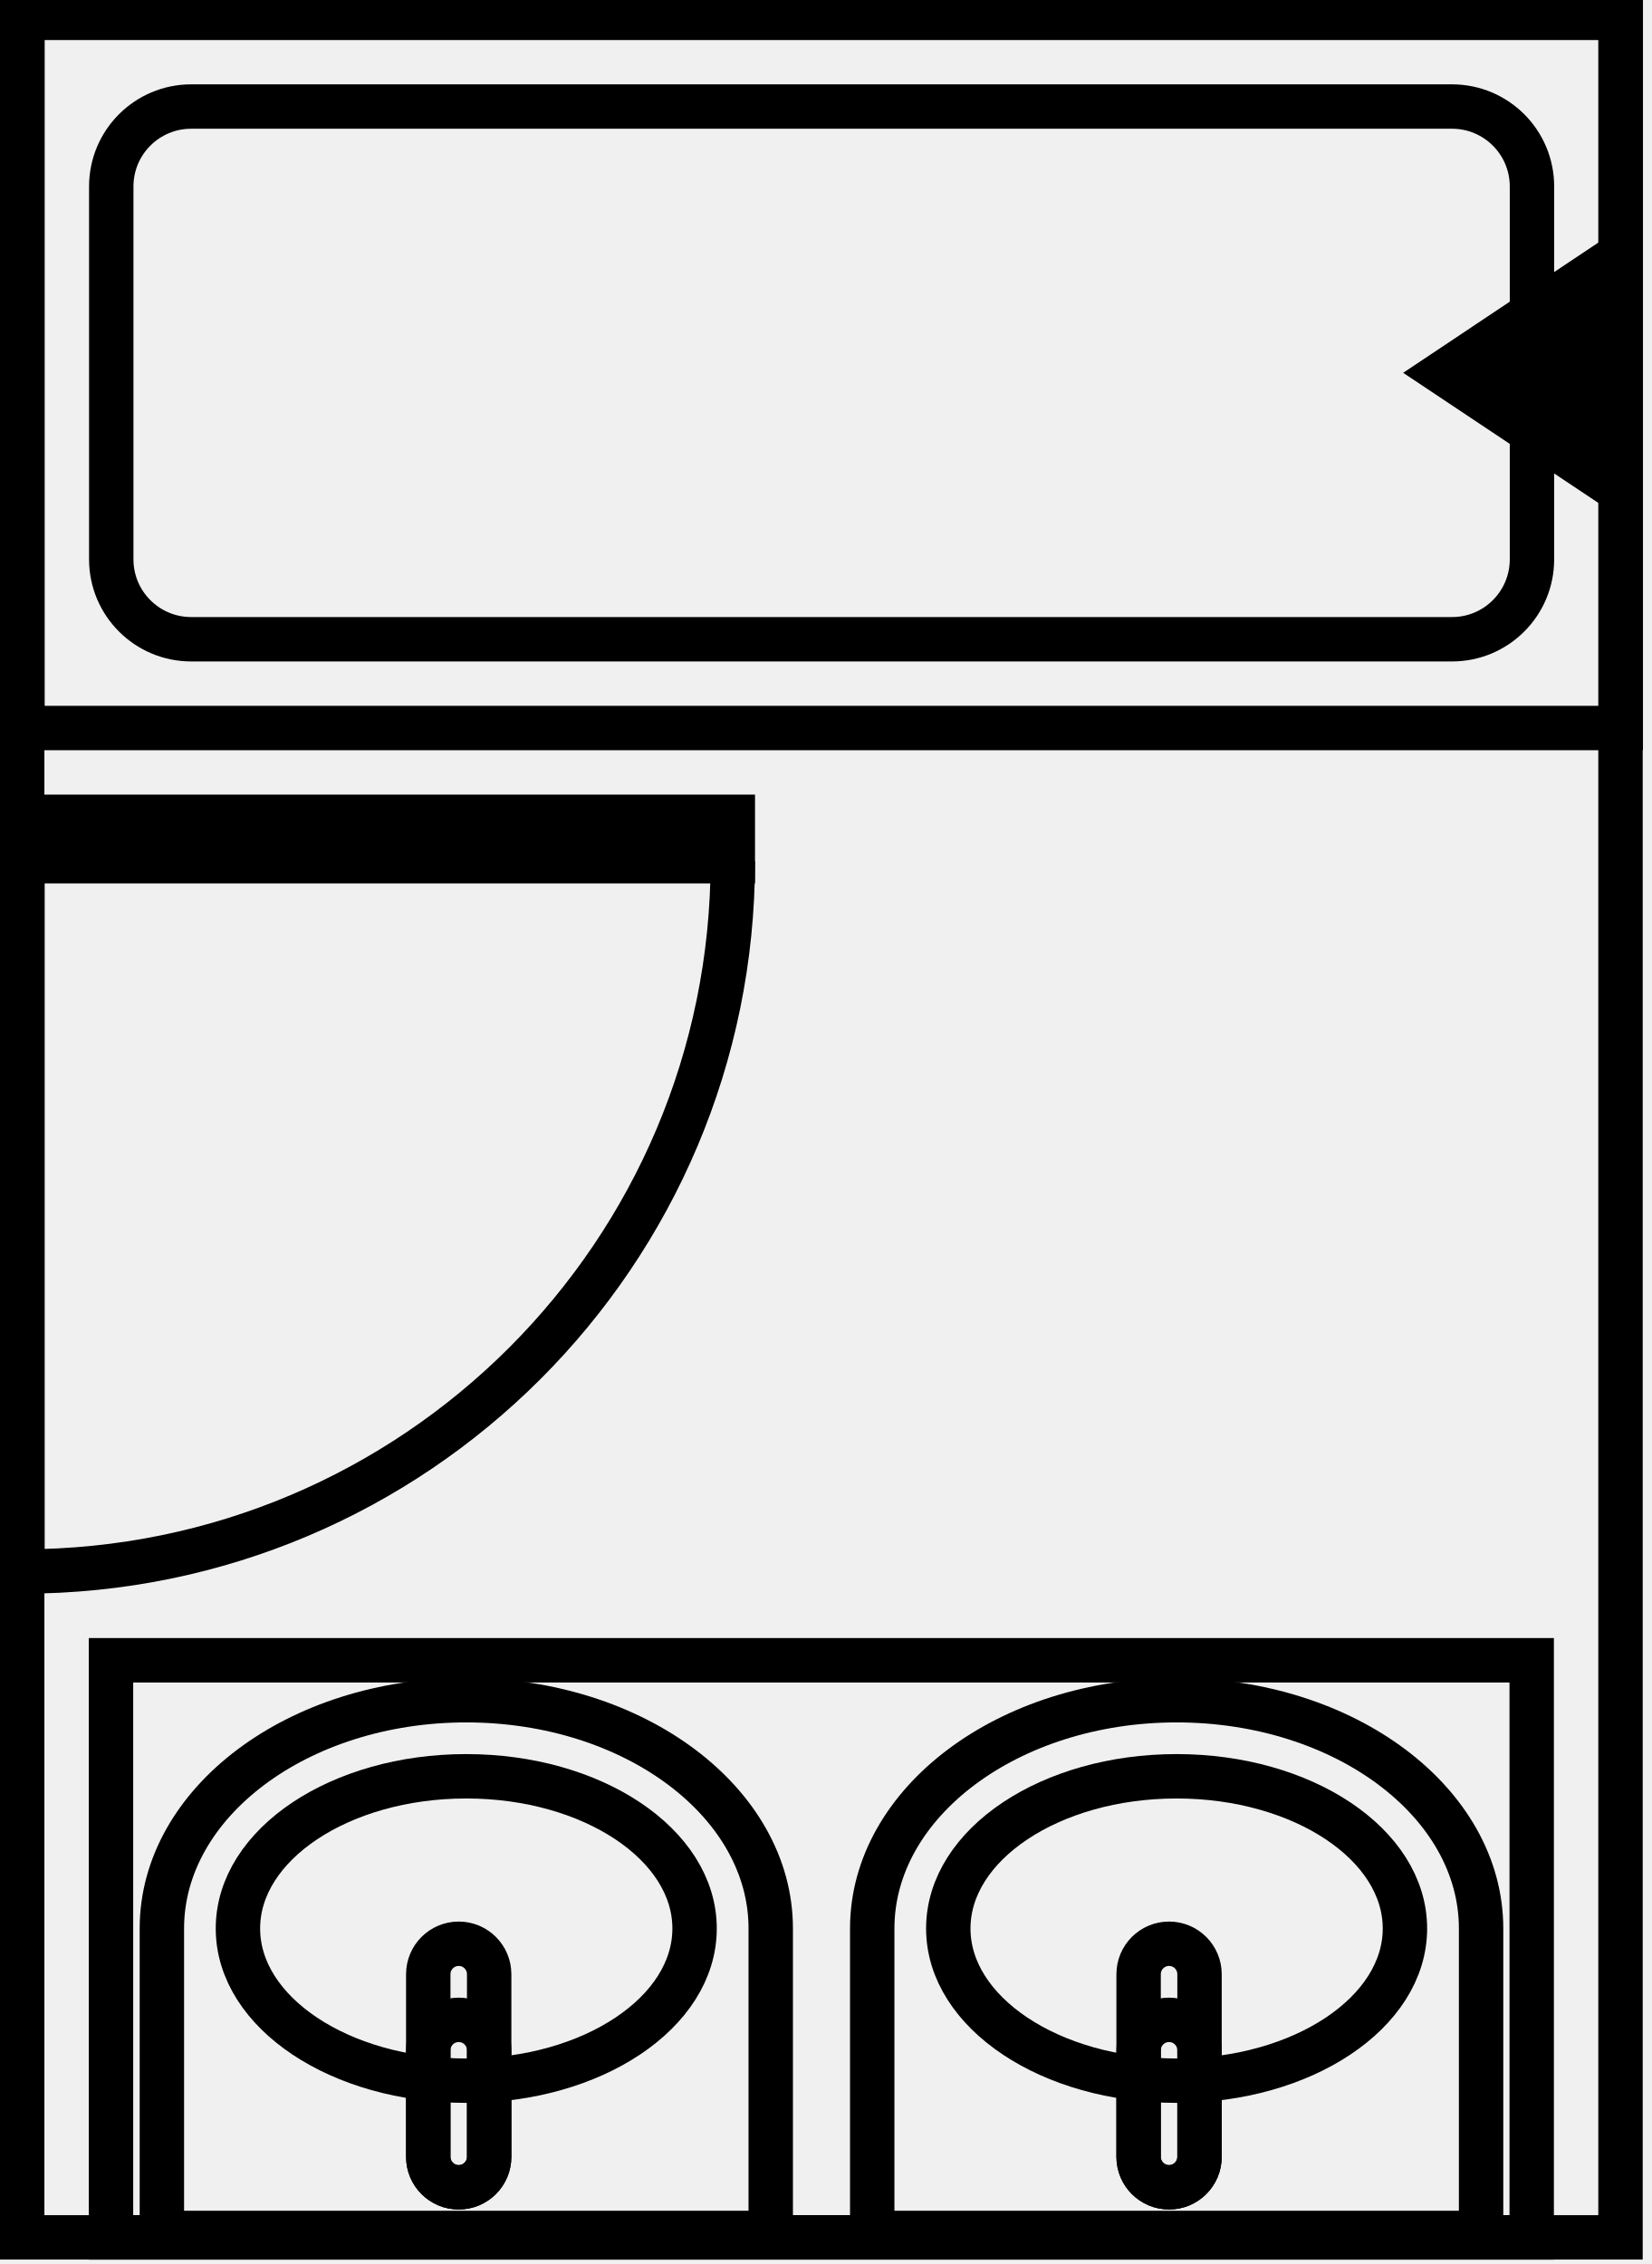
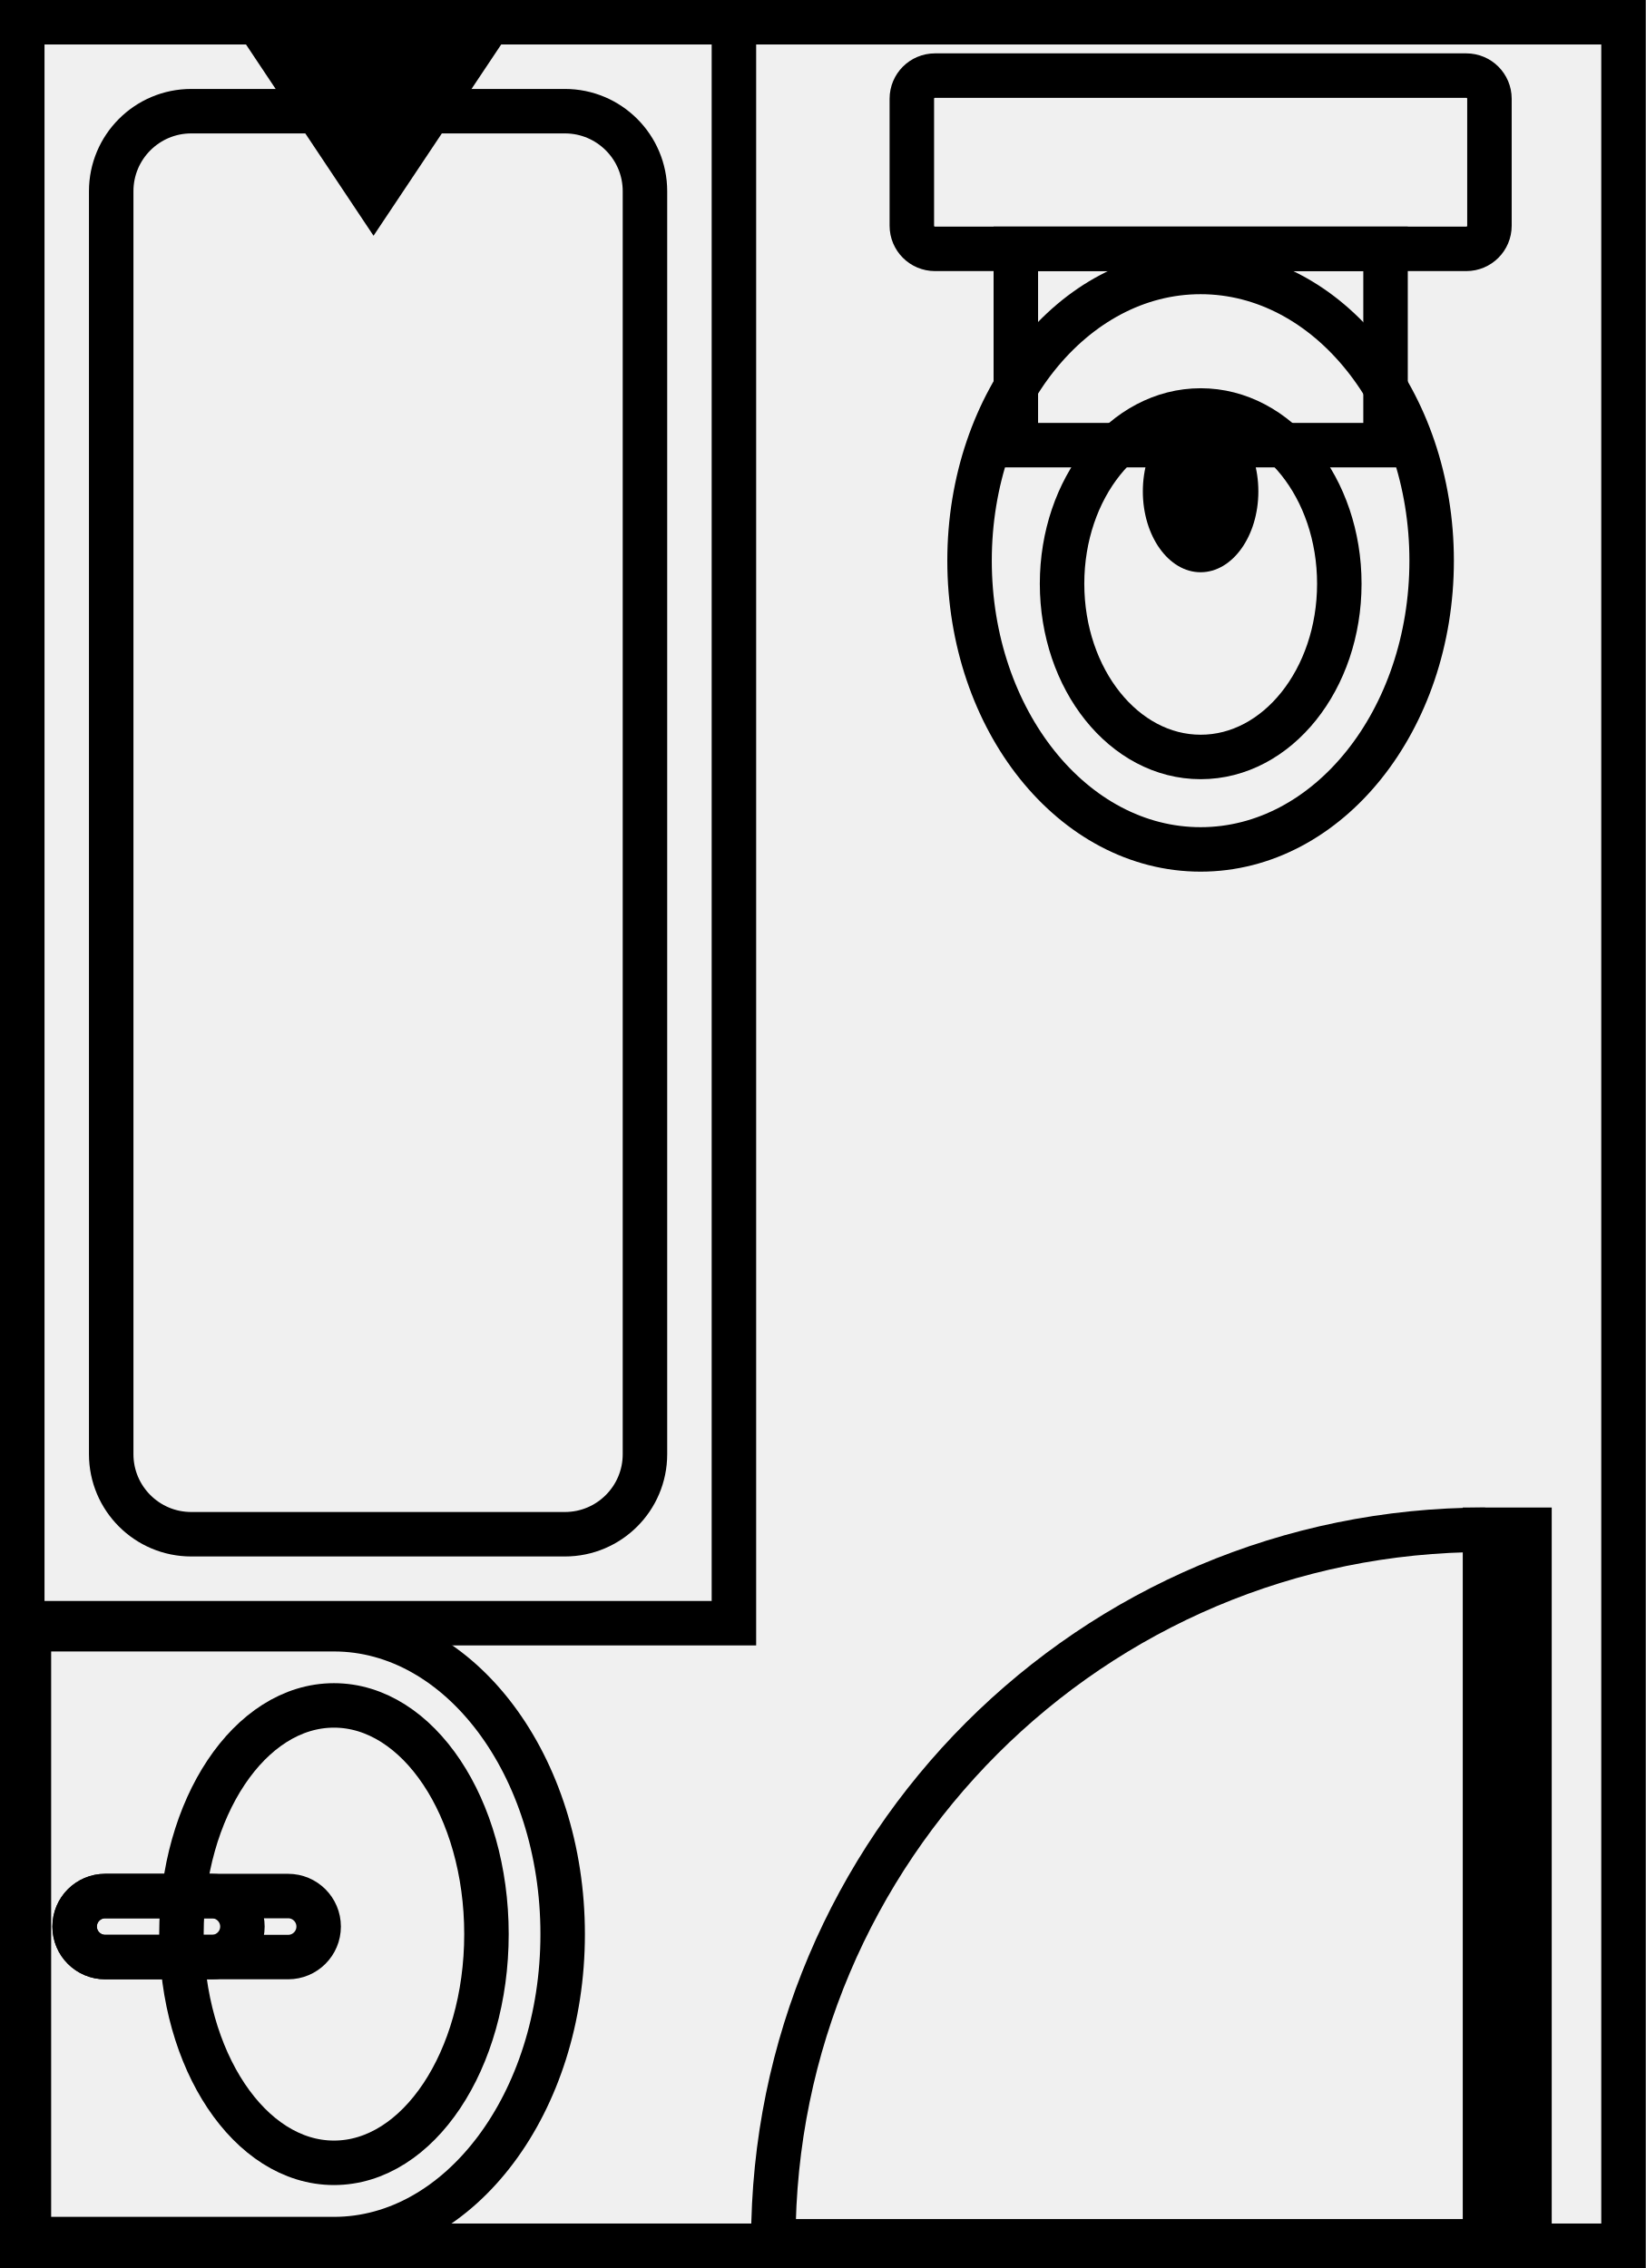
- <svg xmlns="http://www.w3.org/2000/svg" version="1.1" width="186px" height="255px" viewBox="-0.5 -0.5 186 255">
+ <svg xmlns="http://www.w3.org/2000/svg" version="1.1" width="185px" height="255px" viewBox="-0.5 -0.5 185 255">
  <defs />
  <g>
-     <rect x="2" y="1.5" width="180" height="250" fill="none" stroke="#000000" stroke-width="5" pointer-events="all" />
-     <rect x="2.03" y="1.5" width="180" height="80" fill="none" stroke="#000000" stroke-width="5" pointer-events="all" />
-     <rect x="12.03" y="11.5" width="160" height="60" rx="9" ry="9" fill="none" stroke="#000000" stroke-width="5" pointer-events="all" />
-     <path d="M 162.03 31.49 L 177.03 41.49 L 162.03 51.5 Z" fill="#000000" stroke="#000000" stroke-width="5" stroke-miterlimit="10" transform="rotate(180,169.53,41.49)" pointer-events="all" />
-     <rect x="2.03" y="91.5" width="80" height="5" fill="#ffffff" stroke="#000000" stroke-width="5" pointer-events="all" />
-     <path d="M 82.03 96.5 C 82.03 140.68 46.21 176.5 2.03 176.5 L 2.03 96.5" fill="none" stroke="#000000" stroke-width="5" stroke-miterlimit="10" pointer-events="all" />
-     <rect x="59.5" y="139" width="65" height="160" fill="none" stroke="#000000" stroke-width="5" transform="rotate(90,92,219)" pointer-events="all" />
-     <path d="M 166.29 191 L 166.29 225.29 C 166.29 239.49 150.94 251 132.01 251 C 113.07 251 97.72 239.49 97.72 225.29 L 97.72 191 Z Z" fill="none" stroke="#000000" stroke-width="5" stroke-miterlimit="10" transform="rotate(180,132.01,221)" pointer-events="all" />
-     <ellipse cx="132.01" cy="225.29" rx="25.714" ry="17.143" fill="none" stroke="#000000" stroke-width="5" transform="rotate(180,132.01,221)" pointer-events="all" />
-     <rect x="129.43" y="196.14" width="6.86" height="27.43" rx="3.43" ry="3.43" fill="none" stroke="#000000" stroke-width="5" transform="rotate(180,132.01,221)" pointer-events="all" />
-     <rect x="129.43" y="196.14" width="6.86" height="18.86" rx="3.43" ry="3.43" fill="none" stroke="#000000" stroke-width="5" transform="rotate(180,132.01,221)" pointer-events="all" />
-     <path d="M 86.29 191 L 86.29 225.29 C 86.29 239.49 70.94 251 52.01 251 C 33.07 251 17.72 239.49 17.72 225.29 L 17.72 191 Z Z" fill="none" stroke="#000000" stroke-width="5" stroke-miterlimit="10" transform="rotate(180,52.01,221)" pointer-events="all" />
-     <ellipse cx="52.01" cy="225.29" rx="25.714" ry="17.143" fill="none" stroke="#000000" stroke-width="5" transform="rotate(180,52.01,221)" pointer-events="all" />
-     <rect x="49.43" y="196.14" width="6.86" height="27.43" rx="3.43" ry="3.43" fill="none" stroke="#000000" stroke-width="5" transform="rotate(180,52.01,221)" pointer-events="all" />
-     <rect x="49.43" y="196.14" width="6.86" height="18.86" rx="3.43" ry="3.43" fill="none" stroke="#000000" stroke-width="5" transform="rotate(180,52.01,221)" pointer-events="all" />
+     <rect x="2" y="2" width="180" height="250" fill="none" stroke="#000000" stroke-width="5" pointer-events="all" />
+     <rect x="-48" y="52" width="180" height="80" fill="none" stroke="#000000" stroke-width="5" transform="rotate(-90,42,92)" pointer-events="all" />
+     <rect x="-38" y="62" width="160" height="60" rx="9" ry="9" fill="none" stroke="#000000" stroke-width="5" transform="rotate(-90,42,92)" pointer-events="all" />
+     <path d="M 34 4 L 49 14.01 L 34 24.01 Z" fill="#000000" stroke="#000000" stroke-width="5" stroke-miterlimit="10" transform="rotate(90,41.5,14)" pointer-events="all" />
+     <path d="M 67.03 186.96 L 67.03 221.25 C 67.03 235.45 51.68 246.96 32.75 246.96 C 13.81 246.96 -1.54 235.45 -1.54 221.25 L -1.54 186.96 Z Z" fill="none" stroke="#000000" stroke-width="5" stroke-miterlimit="10" transform="rotate(-90,32.75,216.96)" pointer-events="all" />
+     <ellipse cx="32.75" cy="221.25" rx="25.714" ry="17.143" fill="none" stroke="#000000" stroke-width="5" transform="rotate(-90,32.75,216.96)" pointer-events="all" />
+     <rect x="30.17" y="192.1" width="6.86" height="27.43" rx="3.43" ry="3.43" fill="none" stroke="#000000" stroke-width="5" transform="rotate(-90,32.75,216.96)" pointer-events="all" />
+     <rect x="30.17" y="192.1" width="6.86" height="18.86" rx="3.43" ry="3.43" fill="none" stroke="#000000" stroke-width="5" transform="rotate(-90,32.75,216.96)" pointer-events="all" />
+     <rect x="102" y="8" width="64.93" height="19.48" rx="2.6" ry="2.6" fill="none" stroke="#000000" stroke-width="5" pointer-events="all" />
+     <rect x="113.69" y="27.48" width="41.56" height="22.07" fill="none" stroke="#000000" stroke-width="5" pointer-events="all" />
+     <ellipse cx="134.46" cy="62.54" rx="25.972" ry="32.463" fill="none" stroke="#000000" stroke-width="5" pointer-events="all" />
+     <ellipse cx="134.47" cy="65.13" rx="15.583" ry="19.478" fill="none" stroke="#000000" stroke-width="5" pointer-events="all" />
+     <ellipse cx="134.46" cy="54.75" rx="6.493" ry="9.09" fill="#000000" stroke="none" pointer-events="all" />
+     <rect x="88.93" y="169" width="80" height="5" fill="#ffffff" stroke="#000000" stroke-width="5" transform="rotate(90,128.93,211.5)" pointer-events="all" />
+     <path d="M 88.93 174 C 88.93 218.18 124.75 254 168.93 254 L 168.93 174" fill="none" stroke="#000000" stroke-width="5" stroke-miterlimit="10" transform="rotate(90,128.93,211.5)" pointer-events="all" />
  </g>
</svg>
